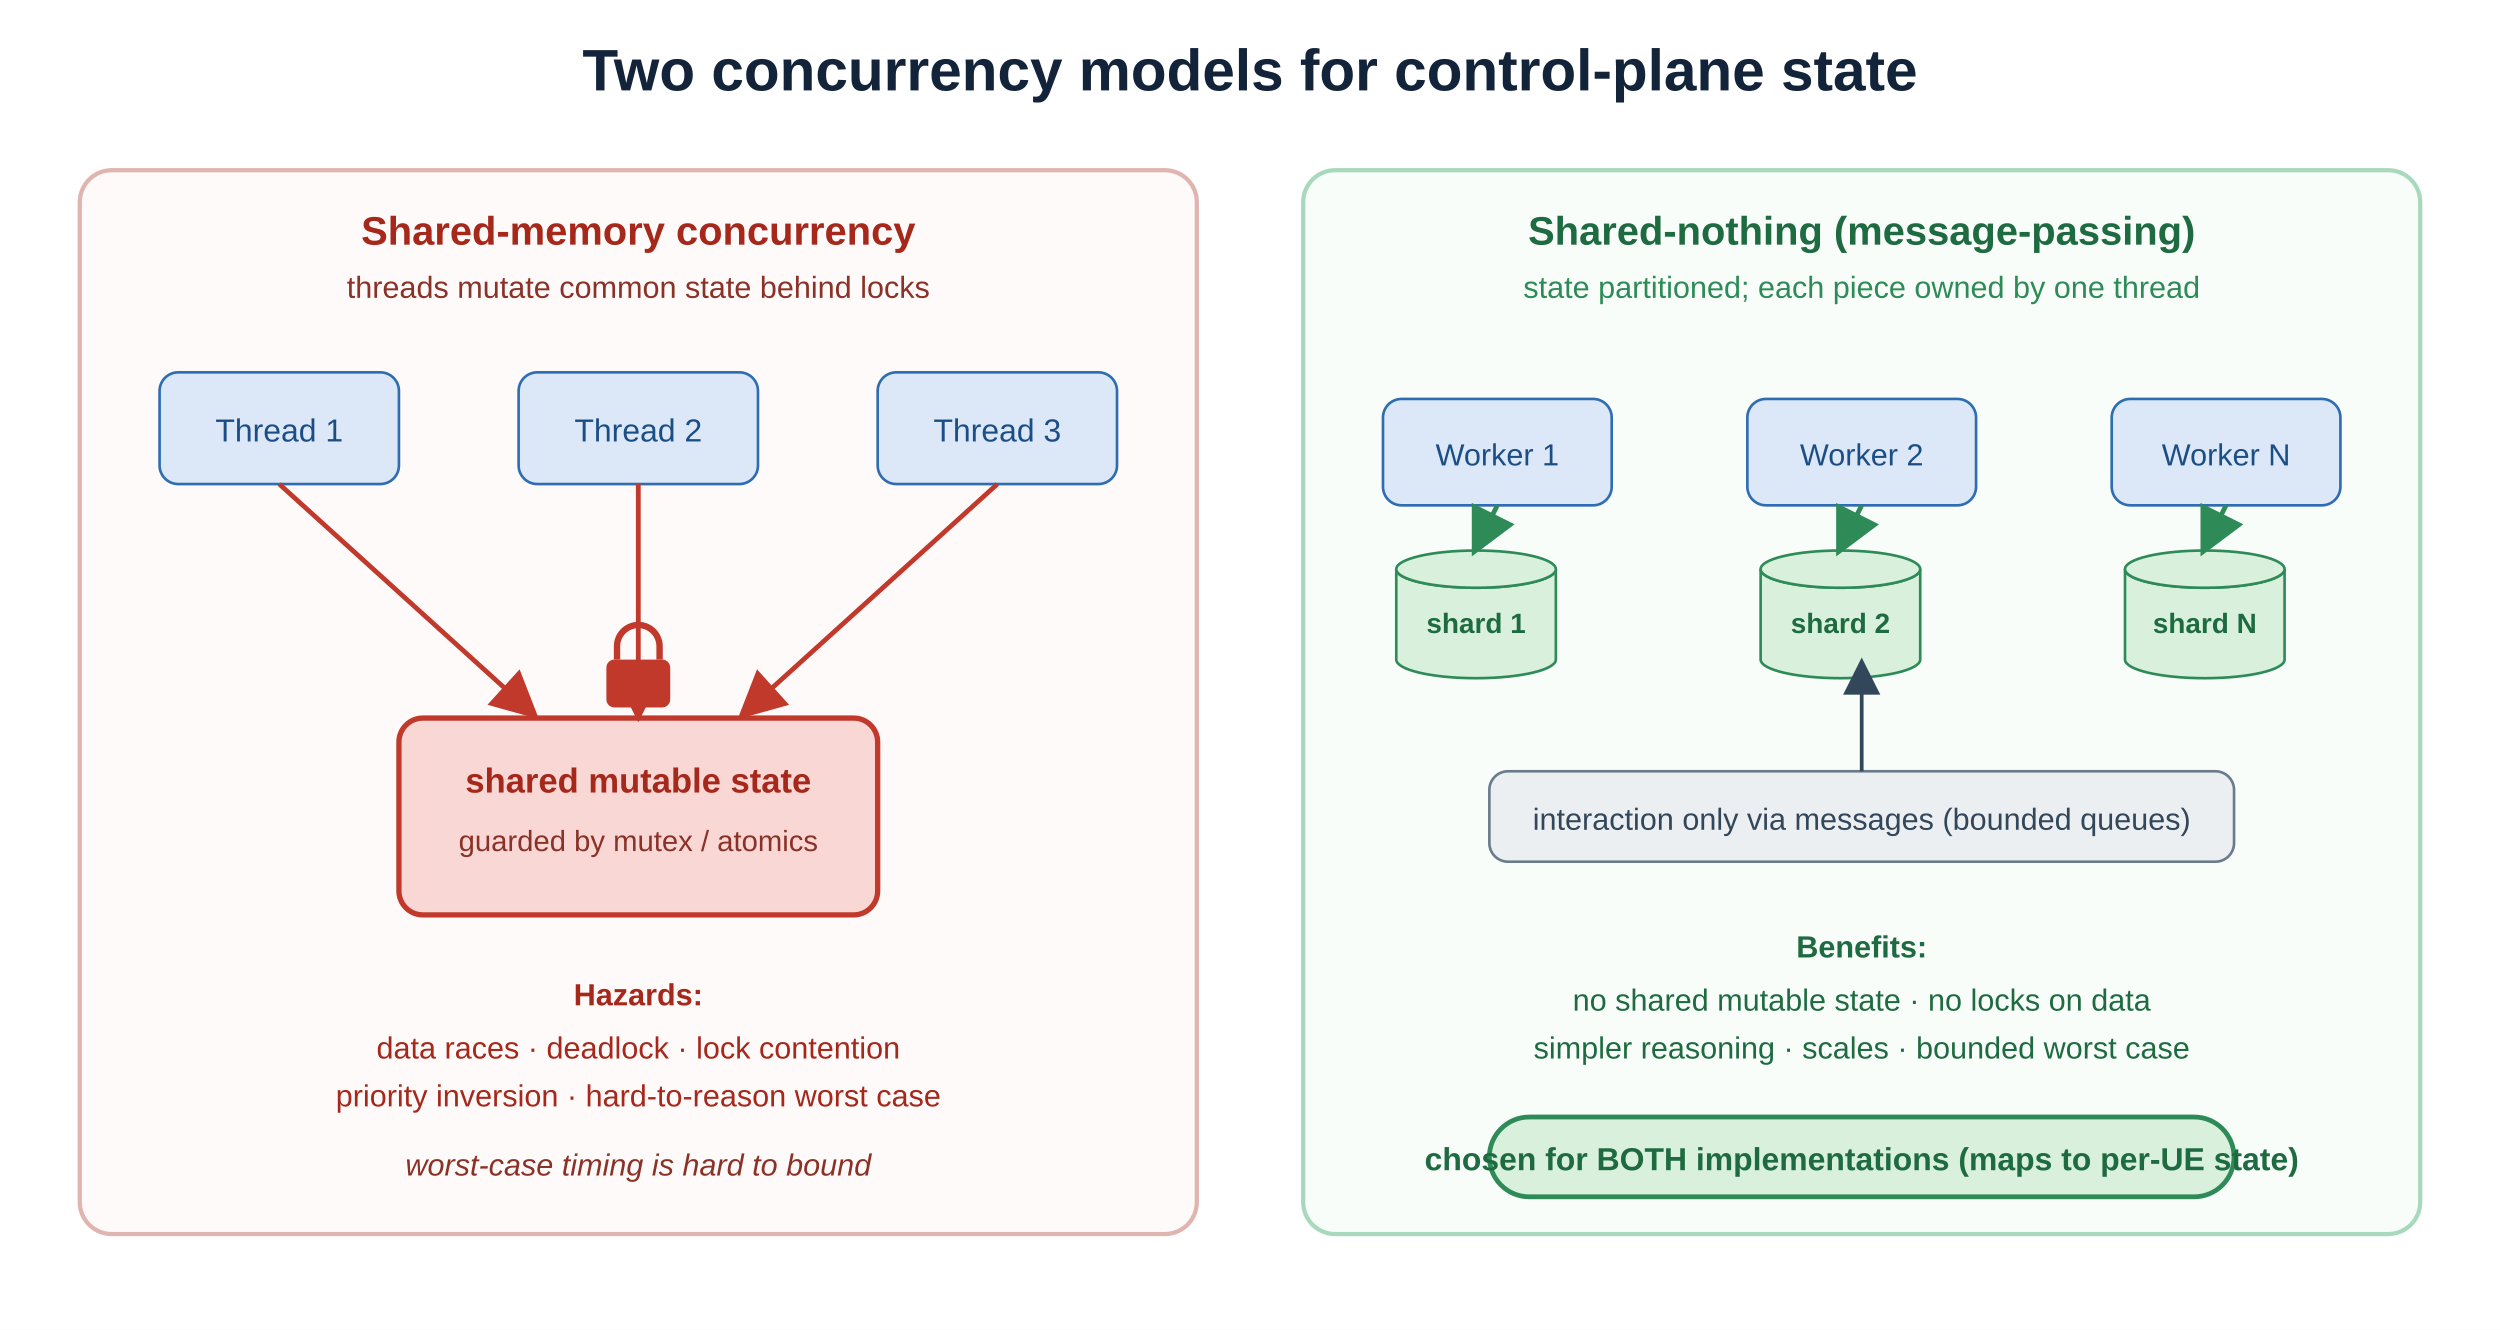
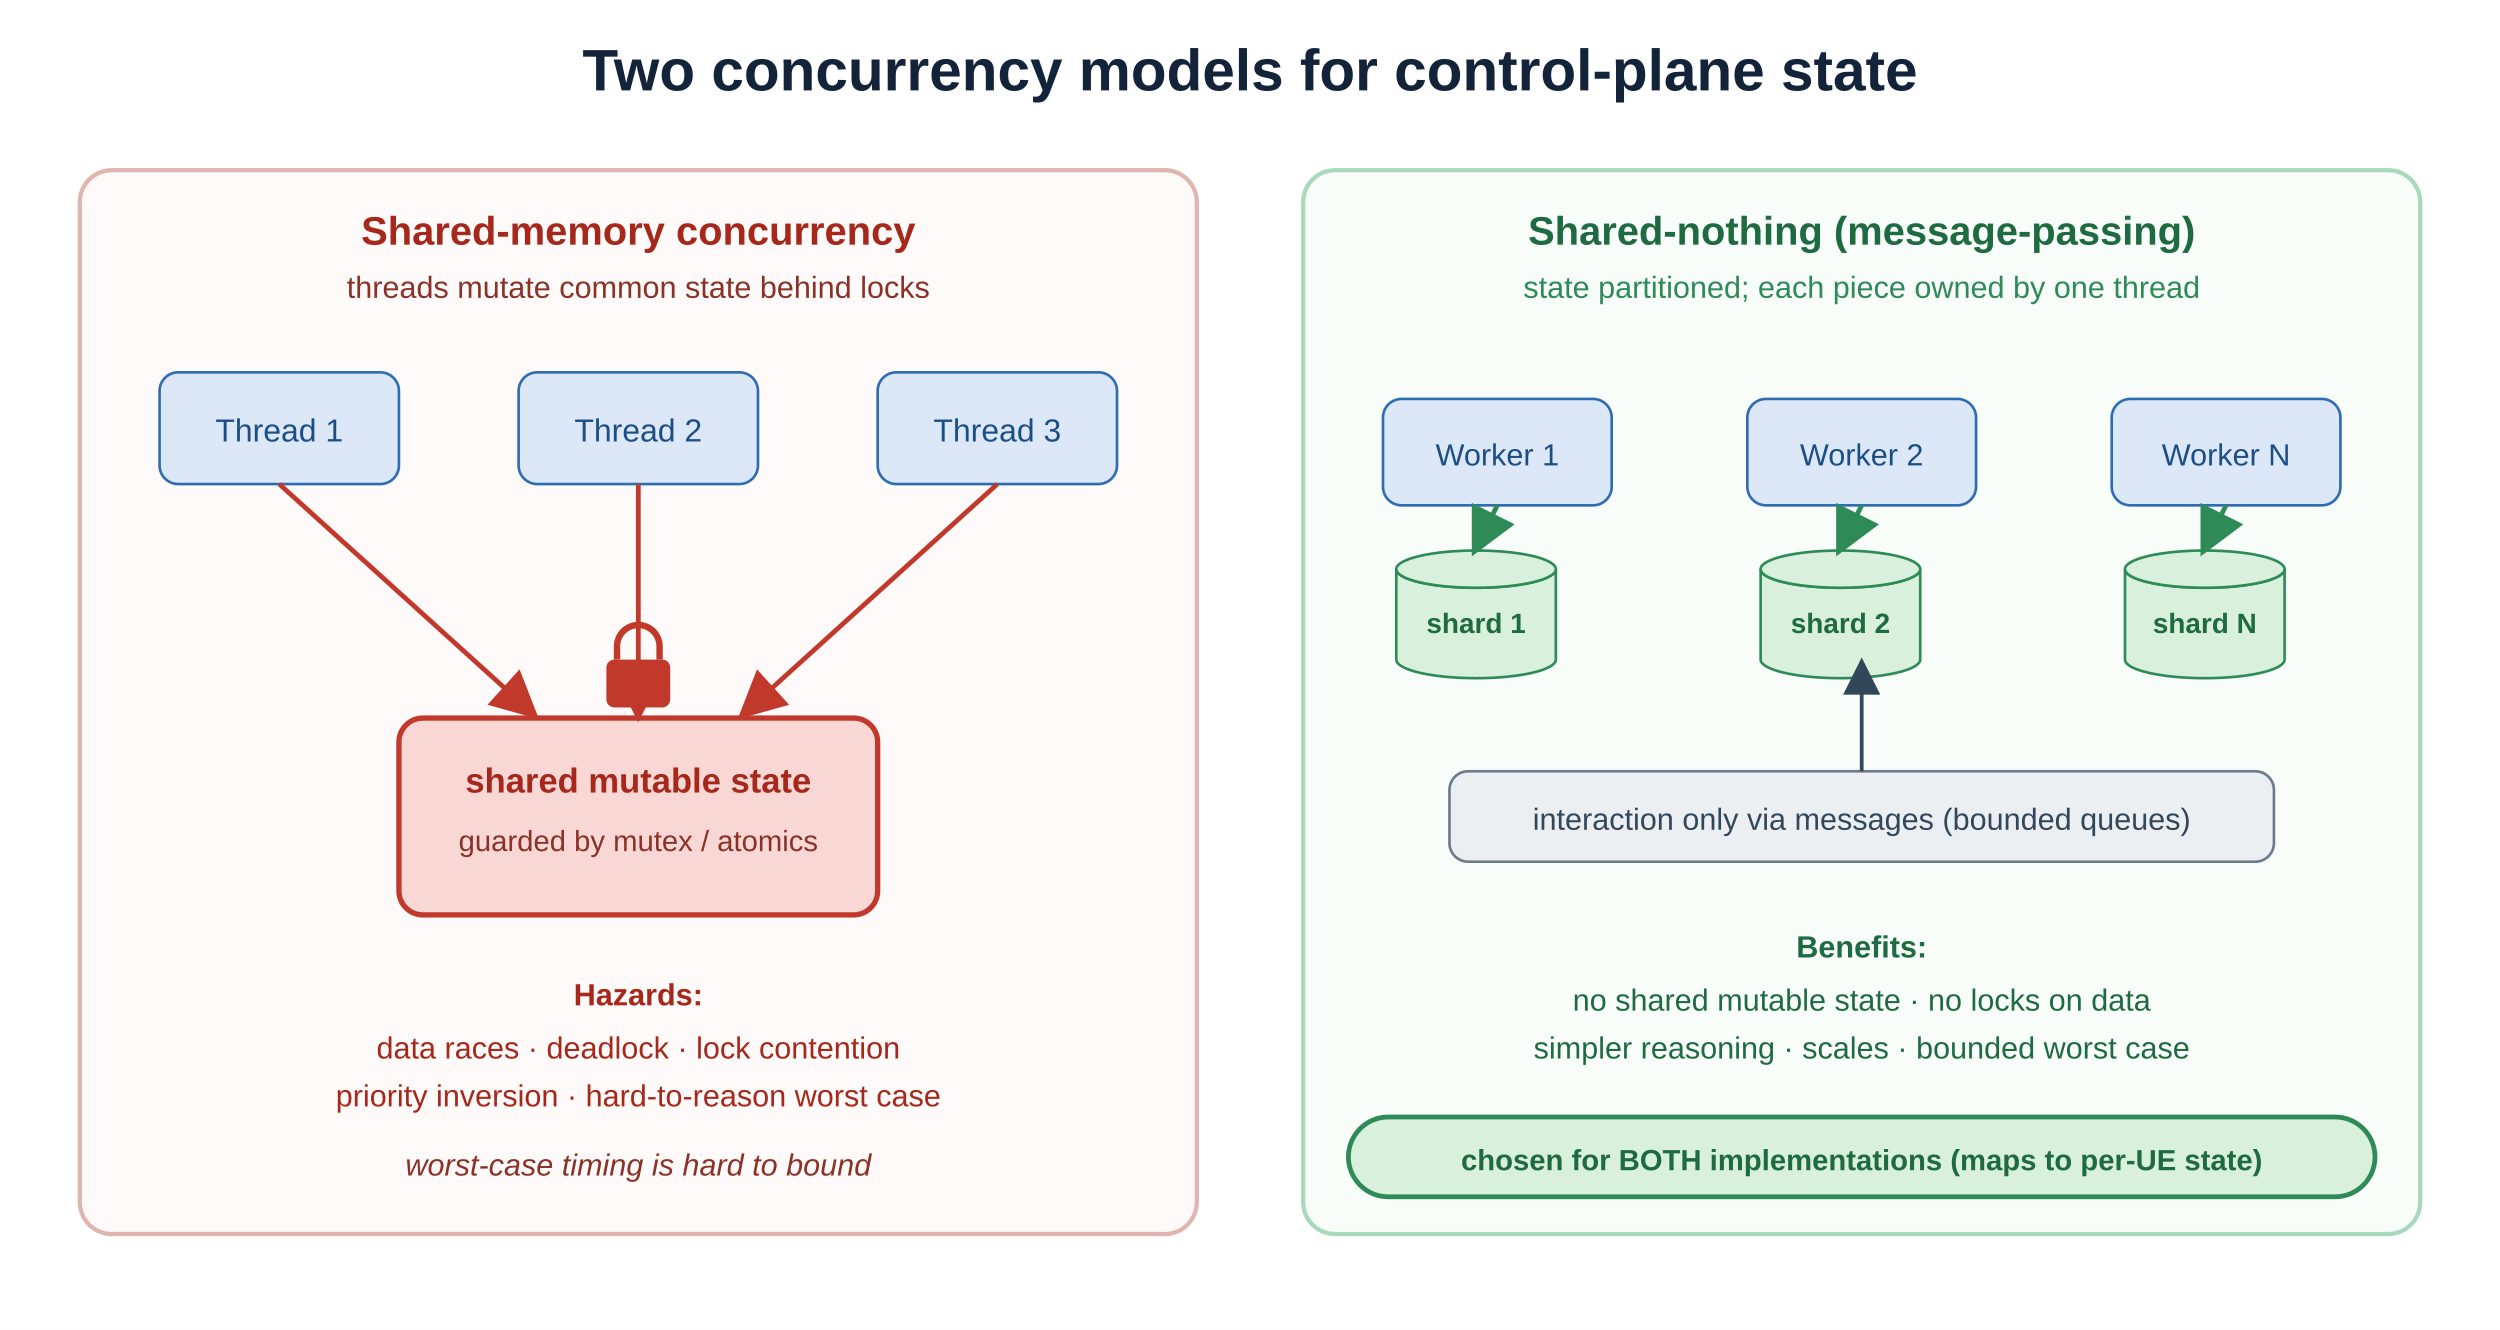
<svg xmlns="http://www.w3.org/2000/svg" viewBox="0 0 940 500" width="940" height="500" font-family="'Segoe UI','Helvetica Neue',Arial,sans-serif">
  <defs>
    <marker id="a" markerWidth="10" markerHeight="10" refX="8" refY="5" orient="auto">
      <path d="M0,0 L10,5 L0,10 z" fill="#33475b" />
    </marker>
    <marker id="ar" markerWidth="10" markerHeight="10" refX="8" refY="5" orient="auto">
      <path d="M0,0 L10,5 L0,10 z" fill="#c0392b" />
    </marker>
    <marker id="ag" markerWidth="10" markerHeight="10" refX="8" refY="5" orient="auto">
      <path d="M0,0 L10,5 L0,10 z" fill="#2e8b57" />
    </marker>
  </defs>
  <rect x="0" y="0" width="940" height="500" fill="#ffffff" />
  <text x="470" y="34" text-anchor="middle" font-size="22" font-weight="700" fill="#12233a">Two concurrency models for control-plane state</text>
  <rect x="30" y="64" width="420" height="400" rx="12" fill="#fffafa" stroke="#e0b4af" stroke-width="1.6" />
  <text x="240" y="92" text-anchor="middle" font-size="15" font-weight="700" fill="#a5281b">Shared-memory concurrency</text>
  <text x="240" y="112" text-anchor="middle" font-size="11.5" fill="#8a3227">threads mutate common state behind locks</text>
  <rect x="60" y="140" width="90" height="42" rx="7" fill="#dce8f7" stroke="#2f6db3" />
  <text x="105" y="166" text-anchor="middle" font-size="12" fill="#1c4e86">Thread 1</text>
  <rect x="195" y="140" width="90" height="42" rx="7" fill="#dce8f7" stroke="#2f6db3" />
  <text x="240" y="166" text-anchor="middle" font-size="12" fill="#1c4e86">Thread 2</text>
  <rect x="330" y="140" width="90" height="42" rx="7" fill="#dce8f7" stroke="#2f6db3" />
  <text x="375" y="166" text-anchor="middle" font-size="12" fill="#1c4e86">Thread 3</text>
  <rect x="150" y="270" width="180" height="74" rx="9" fill="#f8d7d5" stroke="#c0392b" stroke-width="2" />
  <text x="240" y="298" text-anchor="middle" font-size="13" font-weight="700" fill="#a5281b">shared mutable state</text>
  <text x="240" y="320" text-anchor="middle" font-size="11" fill="#8a3227">guarded by mutex / atomics</text>
  <rect x="228" y="248" width="24" height="18" rx="3" fill="#c0392b" />
  <path d="M232 248 v-5 a8 8 0 0 1 16 0 v5" fill="none" stroke="#c0392b" stroke-width="2.4" />
  <line x1="105" y1="182" x2="200" y2="268" stroke="#c0392b" stroke-width="1.8" marker-end="url(#ar)" />
  <line x1="240" y1="182" x2="240" y2="268" stroke="#c0392b" stroke-width="1.8" marker-end="url(#ar)" />
  <line x1="375" y1="182" x2="280" y2="268" stroke="#c0392b" stroke-width="1.8" marker-end="url(#ar)" />
  <g font-size="11.5" fill="#a5281b">
    <text x="240" y="378" text-anchor="middle" font-weight="700">Hazards:</text>
    <text x="240" y="398" text-anchor="middle">data races · deadlock · lock contention</text>
    <text x="240" y="416" text-anchor="middle">priority inversion · hard-to-reason worst case</text>
    <text x="240" y="442" text-anchor="middle" font-style="italic" fill="#8a3227">worst-case timing is hard to bound</text>
  </g>
  <rect x="490" y="64" width="420" height="400" rx="12" fill="#f8fdfa" stroke="#a9d9bd" stroke-width="1.6" />
  <text x="700" y="92" text-anchor="middle" font-size="15" font-weight="700" fill="#1f6b41">Shared-nothing (message-passing)</text>
  <text x="700" y="112" text-anchor="middle" font-size="11.5" fill="#2e8b57">state partitioned; each piece owned by one thread</text>
  <g>
    <rect x="520" y="150" width="86" height="40" rx="7" fill="#dce8f7" stroke="#2f6db3" />
    <text x="563" y="175" text-anchor="middle" font-size="11.5" fill="#1c4e86">Worker 1</text>
    <path d="M525 214 a30 7 0 0 0 60 0 v34 a30 7 0 0 1 -60 0 z" fill="#d9f0dd" stroke="#2e8b57" />
    <ellipse cx="555" cy="214" rx="30" ry="7" fill="#d9f0dd" stroke="#2e8b57" />
    <text x="555" y="238" text-anchor="middle" font-size="10.5" font-weight="700" fill="#1f6b41">shard 1</text>
    <line x1="563" y1="190" x2="555" y2="206" stroke="#2e8b57" stroke-width="1.8" marker-end="url(#ag)" />
  </g>
  <g>
    <rect x="657" y="150" width="86" height="40" rx="7" fill="#dce8f7" stroke="#2f6db3" />
    <text x="700" y="175" text-anchor="middle" font-size="11.5" fill="#1c4e86">Worker 2</text>
    <path d="M662 214 a30 7 0 0 0 60 0 v34 a30 7 0 0 1 -60 0 z" fill="#d9f0dd" stroke="#2e8b57" />
    <ellipse cx="692" cy="214" rx="30" ry="7" fill="#d9f0dd" stroke="#2e8b57" />
    <text x="692" y="238" text-anchor="middle" font-size="10.5" font-weight="700" fill="#1f6b41">shard 2</text>
    <line x1="700" y1="190" x2="692" y2="206" stroke="#2e8b57" stroke-width="1.8" marker-end="url(#ag)" />
  </g>
  <g>
    <rect x="794" y="150" width="86" height="40" rx="7" fill="#dce8f7" stroke="#2f6db3" />
    <text x="837" y="175" text-anchor="middle" font-size="11.5" fill="#1c4e86">Worker N</text>
    <path d="M799 214 a30 7 0 0 0 60 0 v34 a30 7 0 0 1 -60 0 z" fill="#d9f0dd" stroke="#2e8b57" />
    <ellipse cx="829" cy="214" rx="30" ry="7" fill="#d9f0dd" stroke="#2e8b57" />
    <text x="829" y="238" text-anchor="middle" font-size="10.5" font-weight="700" fill="#1f6b41">shard N</text>
    <line x1="837" y1="190" x2="829" y2="206" stroke="#2e8b57" stroke-width="1.8" marker-end="url(#ag)" />
  </g>
-   <rect x="560" y="290" width="280" height="34" rx="7" fill="#eceff1" stroke="#6b7b8c" />
+   <rect x="545" y="290" width="310" height="34" rx="7" fill="#eceff1" stroke="#6b7b8c" />
  <text x="700" y="312" text-anchor="middle" font-size="11.5" fill="#33475b">interaction only via messages (bounded queues)</text>
  <line x1="700" y1="290" x2="700" y2="250" stroke="#33475b" stroke-width="1.4" marker-end="url(#a)" />
  <g font-size="11.5" fill="#1f6b41">
    <text x="700" y="360" text-anchor="middle" font-weight="700">Benefits:</text>
    <text x="700" y="380" text-anchor="middle">no shared mutable state · no locks on data</text>
    <text x="700" y="398" text-anchor="middle">simpler reasoning · scales · bounded worst case</text>
  </g>
-   <rect x="560" y="420" width="280" height="30" rx="15" fill="#d9f0dd" stroke="#2e8b57" stroke-width="1.8" />
-   <text x="700" y="440" text-anchor="middle" font-size="12" font-weight="700" fill="#1f6b41">chosen for BOTH implementations (maps to per-UE state)</text>
+   <rect x="507" y="420" width="386" height="30" rx="15" fill="#d9f0dd" stroke="#2e8b57" stroke-width="1.8" />
+   <text x="700" y="440" text-anchor="middle" font-size="11" font-weight="700" fill="#1f6b41">chosen for BOTH implementations (maps to per-UE state)</text>
</svg>
